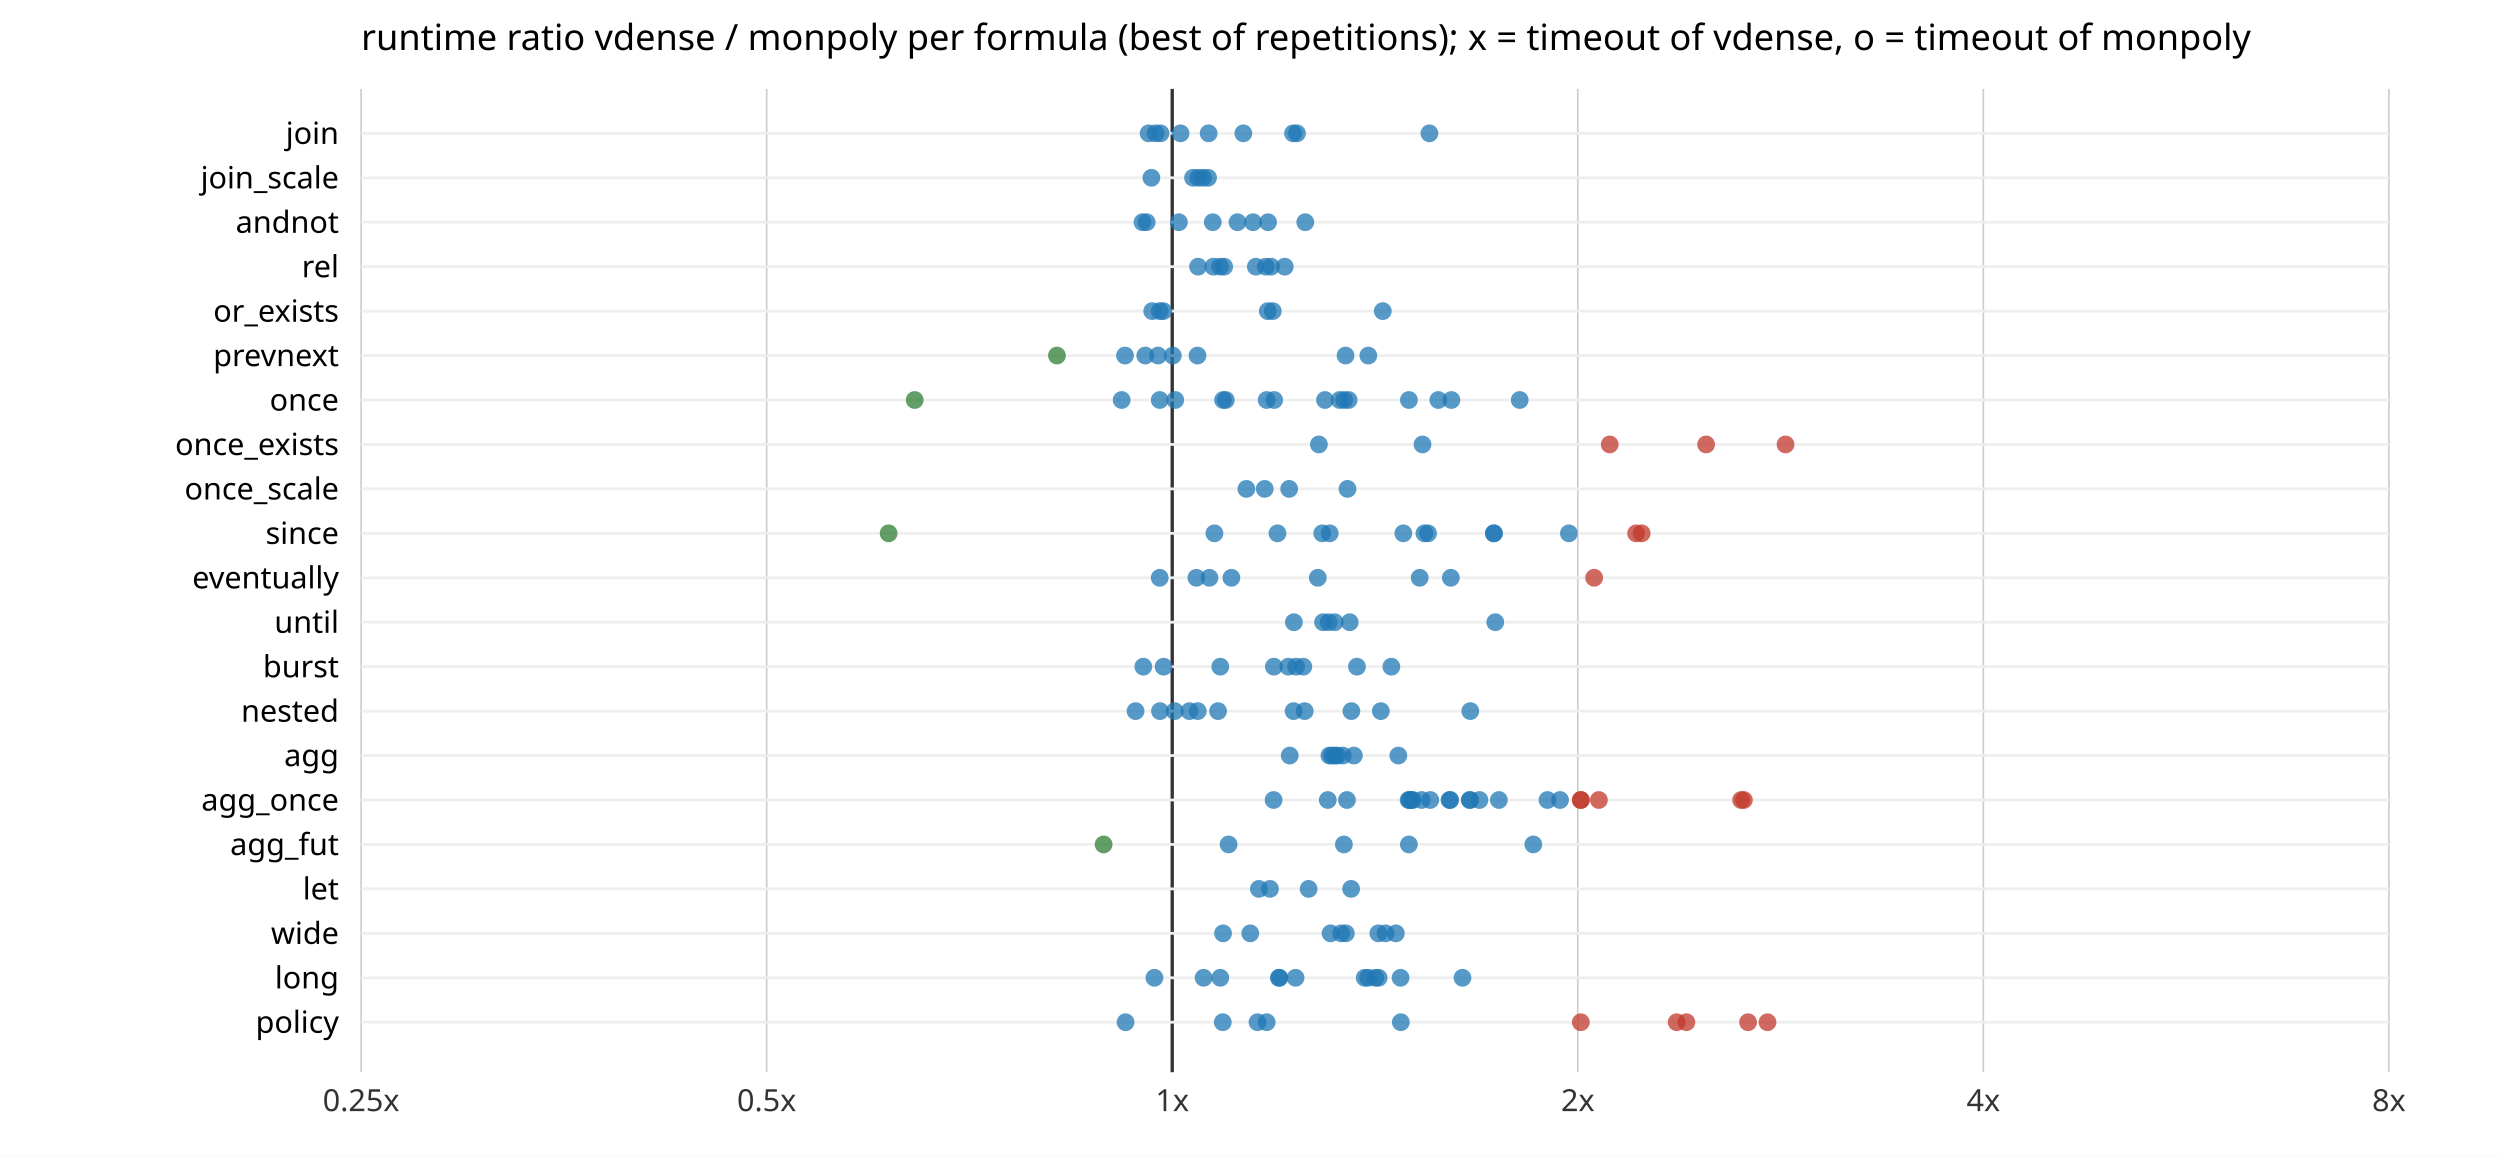
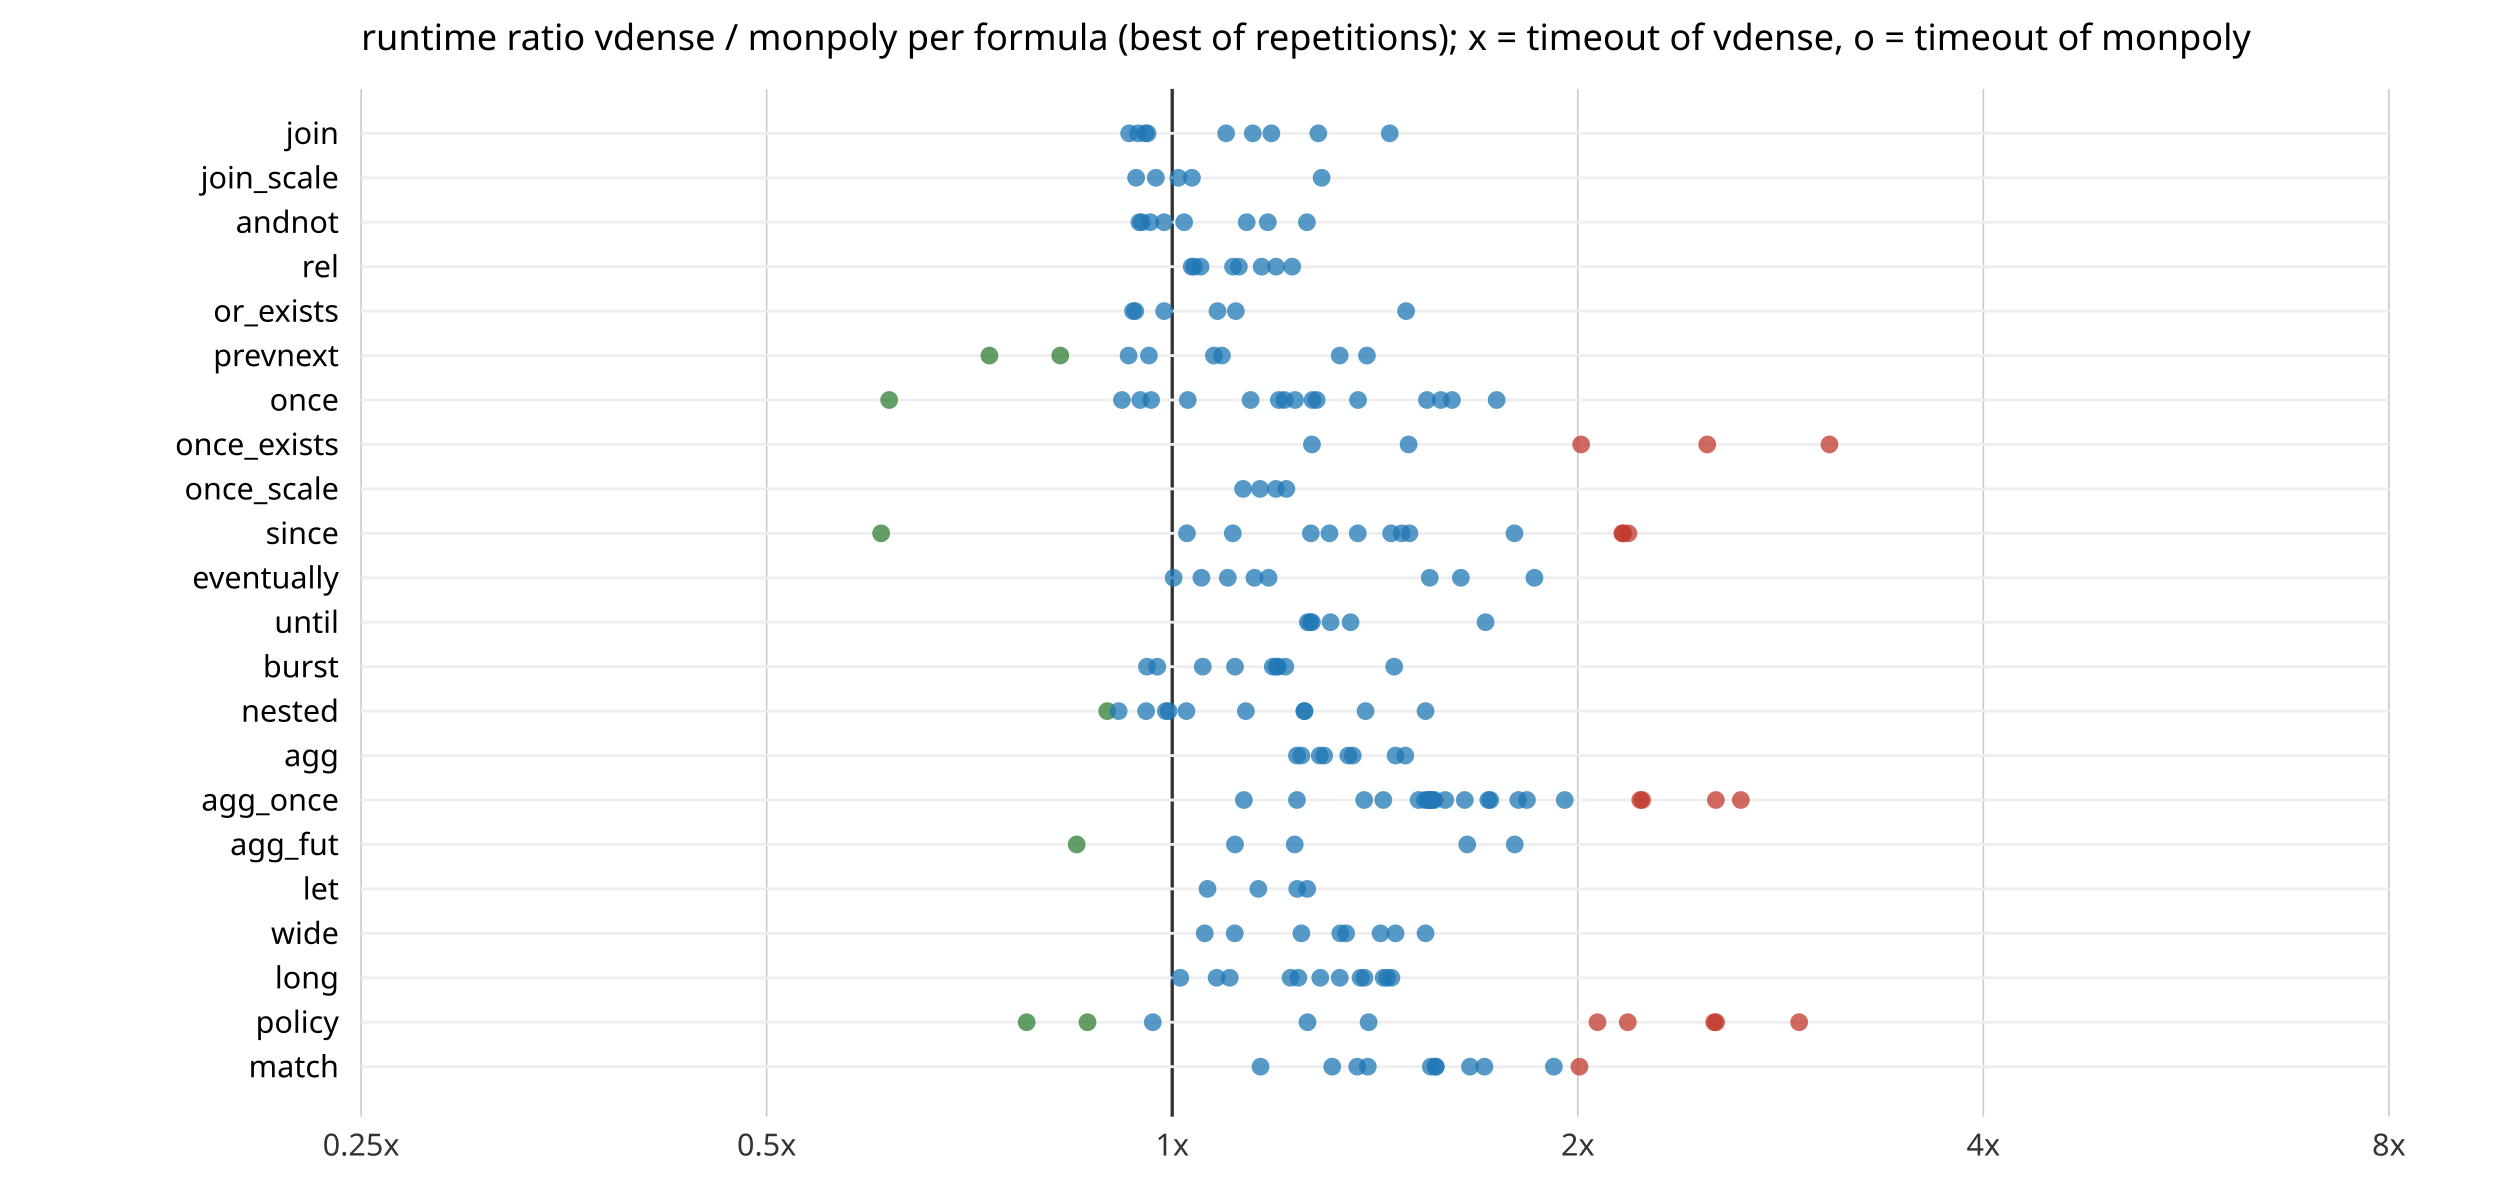
- <svg xmlns="http://www.w3.org/2000/svg" width="900" height="416" font-family="sans-serif" font-size="11">
+ <svg xmlns="http://www.w3.org/2000/svg" width="900" height="432" font-family="sans-serif" font-size="11">
  <rect width="100%" height="100%" fill="white" />
  <text x="130" y="18" font-size="13">runtime ratio vdense / monpoly per formula (best of repetitions); x = timeout of vdense, o = timeout of monpoly</text>
-   <line x1="130.0" y1="32" x2="130.0" y2="386" stroke="#ccc" stroke-width="0.6" />
-   <text x="130.0" y="400" text-anchor="middle" fill="#333">0.25x</text>
-   <line x1="276.0" y1="32" x2="276.0" y2="386" stroke="#ccc" stroke-width="0.6" />
-   <text x="276.0" y="400" text-anchor="middle" fill="#333">0.5x</text>
-   <line x1="422.0" y1="32" x2="422.0" y2="386" stroke="#333" stroke-width="1.2" />
-   <text x="422.0" y="400" text-anchor="middle" fill="#333">1x</text>
-   <line x1="568.0" y1="32" x2="568.0" y2="386" stroke="#ccc" stroke-width="0.6" />
-   <text x="568.0" y="400" text-anchor="middle" fill="#333">2x</text>
-   <line x1="714.0" y1="32" x2="714.0" y2="386" stroke="#ccc" stroke-width="0.6" />
-   <text x="714.0" y="400" text-anchor="middle" fill="#333">4x</text>
-   <line x1="860.0" y1="32" x2="860.0" y2="386" stroke="#ccc" stroke-width="0.6" />
-   <text x="860.0" y="400" text-anchor="middle" fill="#333">8x</text>
+   <line x1="130.0" y1="32" x2="130.0" y2="402" stroke="#ccc" stroke-width="0.6" />
+   <text x="130.0" y="416" text-anchor="middle" fill="#333">0.25x</text>
+   <line x1="276.0" y1="32" x2="276.0" y2="402" stroke="#ccc" stroke-width="0.6" />
+   <text x="276.0" y="416" text-anchor="middle" fill="#333">0.5x</text>
+   <line x1="422.0" y1="32" x2="422.0" y2="402" stroke="#333" stroke-width="1.2" />
+   <text x="422.0" y="416" text-anchor="middle" fill="#333">1x</text>
+   <line x1="568.0" y1="32" x2="568.0" y2="402" stroke="#ccc" stroke-width="0.6" />
+   <text x="568.0" y="416" text-anchor="middle" fill="#333">2x</text>
+   <line x1="714.0" y1="32" x2="714.0" y2="402" stroke="#ccc" stroke-width="0.6" />
+   <text x="714.0" y="416" text-anchor="middle" fill="#333">4x</text>
+   <line x1="860.0" y1="32" x2="860.0" y2="402" stroke="#ccc" stroke-width="0.6" />
+   <text x="860.0" y="416" text-anchor="middle" fill="#333">8x</text>
  <text x="122" y="48.0" text-anchor="end" dominant-baseline="middle">join</text>
  <line x1="130" y1="48.0" x2="860" y2="48.0" stroke="#eee" />
-   <circle cx="417.8" cy="48.0" r="3.2" fill="#1f77b4" fill-opacity="0.75" />
-   <circle cx="425.0" cy="48.0" r="3.2" fill="#1f77b4" fill-opacity="0.75" />
-   <circle cx="465.5" cy="48.0" r="3.2" fill="#1f77b4" fill-opacity="0.75" />
-   <circle cx="466.9" cy="48.0" r="3.2" fill="#1f77b4" fill-opacity="0.75" />
-   <circle cx="435.1" cy="48.0" r="3.2" fill="#1f77b4" fill-opacity="0.75" />
-   <circle cx="413.5" cy="48.0" r="3.2" fill="#1f77b4" fill-opacity="0.75" />
-   <circle cx="447.6" cy="48.0" r="3.2" fill="#1f77b4" fill-opacity="0.75" />
-   <circle cx="514.6" cy="48.0" r="3.2" fill="#1f77b4" fill-opacity="0.75" />
-   <circle cx="416.0" cy="48.0" r="3.2" fill="#1f77b4" fill-opacity="0.75" />
+   <circle cx="406.5" cy="48.0" r="3.2" fill="#1f77b4" fill-opacity="0.75" />
+   <circle cx="441.4" cy="48.0" r="3.2" fill="#1f77b4" fill-opacity="0.75" />
+   <circle cx="474.6" cy="48.0" r="3.2" fill="#1f77b4" fill-opacity="0.75" />
+   <circle cx="457.7" cy="48.0" r="3.2" fill="#1f77b4" fill-opacity="0.75" />
+   <circle cx="412.3" cy="48.0" r="3.2" fill="#1f77b4" fill-opacity="0.75" />
+   <circle cx="409.7" cy="48.0" r="3.2" fill="#1f77b4" fill-opacity="0.75" />
+   <circle cx="451.0" cy="48.0" r="3.2" fill="#1f77b4" fill-opacity="0.75" />
+   <circle cx="500.3" cy="48.0" r="3.2" fill="#1f77b4" fill-opacity="0.75" />
+   <circle cx="413.1" cy="48.0" r="3.2" fill="#1f77b4" fill-opacity="0.75" />
  <text x="122" y="64.0" text-anchor="end" dominant-baseline="middle">join_scale</text>
  <line x1="130" y1="64.0" x2="860" y2="64.0" stroke="#eee" />
-   <circle cx="431.4" cy="64.0" r="3.2" fill="#1f77b4" fill-opacity="0.75" />
-   <circle cx="433.1" cy="64.0" r="3.2" fill="#1f77b4" fill-opacity="0.75" />
-   <circle cx="429.5" cy="64.0" r="3.2" fill="#1f77b4" fill-opacity="0.75" />
-   <circle cx="414.5" cy="64.0" r="3.2" fill="#1f77b4" fill-opacity="0.75" />
-   <circle cx="434.9" cy="64.0" r="3.2" fill="#1f77b4" fill-opacity="0.75" />
+   <circle cx="475.8" cy="64.0" r="3.2" fill="#1f77b4" fill-opacity="0.75" />
+   <circle cx="429.1" cy="64.0" r="3.2" fill="#1f77b4" fill-opacity="0.75" />
+   <circle cx="409.0" cy="64.0" r="3.2" fill="#1f77b4" fill-opacity="0.75" />
+   <circle cx="416.1" cy="64.0" r="3.2" fill="#1f77b4" fill-opacity="0.75" />
+   <circle cx="424.2" cy="64.0" r="3.2" fill="#1f77b4" fill-opacity="0.75" />
  <text x="122" y="80.0" text-anchor="end" dominant-baseline="middle">andnot</text>
  <line x1="130" y1="80.0" x2="860" y2="80.0" stroke="#eee" />
-   <circle cx="412.8" cy="80.0" r="3.2" fill="#1f77b4" fill-opacity="0.75" />
-   <circle cx="436.6" cy="80.0" r="3.2" fill="#1f77b4" fill-opacity="0.75" />
-   <circle cx="451.1" cy="80.0" r="3.2" fill="#1f77b4" fill-opacity="0.75" />
-   <circle cx="456.5" cy="80.0" r="3.2" fill="#1f77b4" fill-opacity="0.75" />
-   <circle cx="445.5" cy="80.0" r="3.2" fill="#1f77b4" fill-opacity="0.75" />
-   <circle cx="469.9" cy="80.0" r="3.2" fill="#1f77b4" fill-opacity="0.75" />
-   <circle cx="424.4" cy="80.0" r="3.2" fill="#1f77b4" fill-opacity="0.75" />
-   <circle cx="411.3" cy="80.0" r="3.2" fill="#1f77b4" fill-opacity="0.75" />
+   <circle cx="410.2" cy="80.0" r="3.2" fill="#1f77b4" fill-opacity="0.75" />
+   <circle cx="426.3" cy="80.0" r="3.2" fill="#1f77b4" fill-opacity="0.75" />
+   <circle cx="456.4" cy="80.0" r="3.2" fill="#1f77b4" fill-opacity="0.75" />
+   <circle cx="448.8" cy="80.0" r="3.2" fill="#1f77b4" fill-opacity="0.75" />
+   <circle cx="411.0" cy="80.0" r="3.2" fill="#1f77b4" fill-opacity="0.75" />
+   <circle cx="470.5" cy="80.0" r="3.2" fill="#1f77b4" fill-opacity="0.75" />
+   <circle cx="419.1" cy="80.0" r="3.2" fill="#1f77b4" fill-opacity="0.75" />
+   <circle cx="414.1" cy="80.0" r="3.2" fill="#1f77b4" fill-opacity="0.75" />
  <text x="122" y="96.0" text-anchor="end" dominant-baseline="middle">rel</text>
  <line x1="130" y1="96.0" x2="860" y2="96.0" stroke="#eee" />
-   <circle cx="436.8" cy="96.0" r="3.2" fill="#1f77b4" fill-opacity="0.75" />
-   <circle cx="462.5" cy="96.0" r="3.2" fill="#1f77b4" fill-opacity="0.75" />
-   <circle cx="455.7" cy="96.0" r="3.2" fill="#1f77b4" fill-opacity="0.75" />
-   <circle cx="452.1" cy="96.0" r="3.2" fill="#1f77b4" fill-opacity="0.75" />
-   <circle cx="439.2" cy="96.0" r="3.2" fill="#1f77b4" fill-opacity="0.75" />
-   <circle cx="431.3" cy="96.0" r="3.2" fill="#1f77b4" fill-opacity="0.75" />
-   <circle cx="440.7" cy="96.0" r="3.2" fill="#1f77b4" fill-opacity="0.75" />
-   <circle cx="457.6" cy="96.0" r="3.2" fill="#1f77b4" fill-opacity="0.75" />
+   <circle cx="432.2" cy="96.0" r="3.2" fill="#1f77b4" fill-opacity="0.75" />
+   <circle cx="454.2" cy="96.0" r="3.2" fill="#1f77b4" fill-opacity="0.75" />
+   <circle cx="443.9" cy="96.0" r="3.2" fill="#1f77b4" fill-opacity="0.75" />
+   <circle cx="446.0" cy="96.0" r="3.2" fill="#1f77b4" fill-opacity="0.75" />
+   <circle cx="459.4" cy="96.0" r="3.2" fill="#1f77b4" fill-opacity="0.75" />
+   <circle cx="429.0" cy="96.0" r="3.2" fill="#1f77b4" fill-opacity="0.75" />
+   <circle cx="429.9" cy="96.0" r="3.2" fill="#1f77b4" fill-opacity="0.75" />
+   <circle cx="465.2" cy="96.0" r="3.2" fill="#1f77b4" fill-opacity="0.75" />
  <text x="122" y="112.0" text-anchor="end" dominant-baseline="middle">or_exists</text>
  <line x1="130" y1="112.0" x2="860" y2="112.0" stroke="#eee" />
-   <circle cx="414.8" cy="112.0" r="3.2" fill="#1f77b4" fill-opacity="0.75" />
-   <circle cx="418.8" cy="112.0" r="3.2" fill="#1f77b4" fill-opacity="0.75" />
-   <circle cx="497.8" cy="112.0" r="3.2" fill="#1f77b4" fill-opacity="0.75" />
-   <circle cx="417.5" cy="112.0" r="3.2" fill="#1f77b4" fill-opacity="0.75" />
-   <circle cx="456.4" cy="112.0" r="3.2" fill="#1f77b4" fill-opacity="0.75" />
-   <circle cx="458.2" cy="112.0" r="3.2" fill="#1f77b4" fill-opacity="0.75" />
+   <circle cx="408.7" cy="112.0" r="3.2" fill="#1f77b4" fill-opacity="0.75" />
+   <circle cx="407.9" cy="112.0" r="3.2" fill="#1f77b4" fill-opacity="0.75" />
+   <circle cx="506.2" cy="112.0" r="3.2" fill="#1f77b4" fill-opacity="0.75" />
+   <circle cx="419.1" cy="112.0" r="3.2" fill="#1f77b4" fill-opacity="0.75" />
+   <circle cx="438.3" cy="112.0" r="3.2" fill="#1f77b4" fill-opacity="0.75" />
+   <circle cx="444.9" cy="112.0" r="3.2" fill="#1f77b4" fill-opacity="0.75" />
  <text x="122" y="128.0" text-anchor="end" dominant-baseline="middle">prevnext</text>
  <line x1="130" y1="128.0" x2="860" y2="128.0" stroke="#eee" />
-   <circle cx="492.6" cy="128.0" r="3.2" fill="#1f77b4" fill-opacity="0.75" />
-   <circle cx="484.4" cy="128.0" r="3.2" fill="#1f77b4" fill-opacity="0.75" />
-   <circle cx="412.3" cy="128.0" r="3.2" fill="#1f77b4" fill-opacity="0.75" />
-   <circle cx="416.9" cy="128.0" r="3.2" fill="#1f77b4" fill-opacity="0.75" />
-   <circle cx="431.1" cy="128.0" r="3.2" fill="#1f77b4" fill-opacity="0.75" />
-   <circle cx="380.5" cy="128.0" r="3.2" fill="#2e7d32" fill-opacity="0.75" />
-   <circle cx="405.0" cy="128.0" r="3.2" fill="#1f77b4" fill-opacity="0.75" />
-   <circle cx="422.2" cy="128.0" r="3.2" fill="#1f77b4" fill-opacity="0.75" />
+   <circle cx="482.3" cy="128.0" r="3.2" fill="#1f77b4" fill-opacity="0.75" />
+   <circle cx="492.1" cy="128.0" r="3.2" fill="#1f77b4" fill-opacity="0.75" />
+   <circle cx="406.3" cy="128.0" r="3.2" fill="#1f77b4" fill-opacity="0.75" />
+   <circle cx="437.0" cy="128.0" r="3.2" fill="#1f77b4" fill-opacity="0.75" />
+   <circle cx="439.9" cy="128.0" r="3.2" fill="#1f77b4" fill-opacity="0.75" />
+   <circle cx="356.2" cy="128.0" r="3.2" fill="#2e7d32" fill-opacity="0.75" />
+   <circle cx="381.7" cy="128.0" r="3.2" fill="#2e7d32" fill-opacity="0.75" />
+   <circle cx="413.6" cy="128.0" r="3.2" fill="#1f77b4" fill-opacity="0.75" />
  <text x="122" y="144.0" text-anchor="end" dominant-baseline="middle">once</text>
  <line x1="130" y1="144.0" x2="860" y2="144.0" stroke="#eee" />
-   <circle cx="485.5" cy="144.0" r="3.2" fill="#1f77b4" fill-opacity="0.75" />
-   <circle cx="477.0" cy="144.0" r="3.2" fill="#1f77b4" fill-opacity="0.75" />
-   <circle cx="458.7" cy="144.0" r="3.2" fill="#1f77b4" fill-opacity="0.75" />
-   <circle cx="440.3" cy="144.0" r="3.2" fill="#1f77b4" fill-opacity="0.75" />
-   <circle cx="456.0" cy="144.0" r="3.2" fill="#1f77b4" fill-opacity="0.75" />
-   <circle cx="483.9" cy="144.0" r="3.2" fill="#1f77b4" fill-opacity="0.75" />
-   <circle cx="522.5" cy="144.0" r="3.2" fill="#1f77b4" fill-opacity="0.75" />
-   <circle cx="507.2" cy="144.0" r="3.2" fill="#1f77b4" fill-opacity="0.75" />
-   <circle cx="423.1" cy="144.0" r="3.2" fill="#1f77b4" fill-opacity="0.75" />
-   <circle cx="417.5" cy="144.0" r="3.2" fill="#1f77b4" fill-opacity="0.75" />
-   <circle cx="441.3" cy="144.0" r="3.2" fill="#1f77b4" fill-opacity="0.75" />
-   <circle cx="403.8" cy="144.0" r="3.2" fill="#1f77b4" fill-opacity="0.75" />
-   <circle cx="329.3" cy="144.0" r="3.2" fill="#2e7d32" fill-opacity="0.75" />
-   <circle cx="547.1" cy="144.0" r="3.2" fill="#1f77b4" fill-opacity="0.75" />
-   <circle cx="517.8" cy="144.0" r="3.2" fill="#1f77b4" fill-opacity="0.75" />
-   <circle cx="482.3" cy="144.0" r="3.2" fill="#1f77b4" fill-opacity="0.75" />
+   <circle cx="474.0" cy="144.0" r="3.2" fill="#1f77b4" fill-opacity="0.75" />
+   <circle cx="460.4" cy="144.0" r="3.2" fill="#1f77b4" fill-opacity="0.75" />
+   <circle cx="450.2" cy="144.0" r="3.2" fill="#1f77b4" fill-opacity="0.75" />
+   <circle cx="462.4" cy="144.0" r="3.2" fill="#1f77b4" fill-opacity="0.75" />
+   <circle cx="466.2" cy="144.0" r="3.2" fill="#1f77b4" fill-opacity="0.75" />
+   <circle cx="488.9" cy="144.0" r="3.2" fill="#1f77b4" fill-opacity="0.75" />
+   <circle cx="518.7" cy="144.0" r="3.2" fill="#1f77b4" fill-opacity="0.75" />
+   <circle cx="513.7" cy="144.0" r="3.2" fill="#1f77b4" fill-opacity="0.75" />
+   <circle cx="410.5" cy="144.0" r="3.2" fill="#1f77b4" fill-opacity="0.75" />
+   <circle cx="414.4" cy="144.0" r="3.2" fill="#1f77b4" fill-opacity="0.75" />
+   <circle cx="427.6" cy="144.0" r="3.2" fill="#1f77b4" fill-opacity="0.75" />
+   <circle cx="403.9" cy="144.0" r="3.2" fill="#1f77b4" fill-opacity="0.75" />
+   <circle cx="320.1" cy="144.0" r="3.2" fill="#2e7d32" fill-opacity="0.75" />
+   <circle cx="538.8" cy="144.0" r="3.2" fill="#1f77b4" fill-opacity="0.75" />
+   <circle cx="522.7" cy="144.0" r="3.2" fill="#1f77b4" fill-opacity="0.75" />
+   <circle cx="472.5" cy="144.0" r="3.2" fill="#1f77b4" fill-opacity="0.75" />
  <text x="122" y="160.0" text-anchor="end" dominant-baseline="middle">once_exists</text>
  <line x1="130" y1="160.0" x2="860" y2="160.0" stroke="#eee" />
-   <circle cx="512.1" cy="160.0" r="3.2" fill="#1f77b4" fill-opacity="0.75" />
-   <circle cx="579.5" cy="160.0" r="3.2" fill="#c0392b" fill-opacity="0.75" />
-   <circle cx="642.8" cy="160.0" r="3.2" fill="#c0392b" fill-opacity="0.75" />
-   <circle cx="474.8" cy="160.0" r="3.2" fill="#1f77b4" fill-opacity="0.75" />
-   <circle cx="614.2" cy="160.0" r="3.2" fill="#c0392b" fill-opacity="0.75" />
+   <circle cx="507.1" cy="160.0" r="3.2" fill="#1f77b4" fill-opacity="0.75" />
+   <circle cx="569.2" cy="160.0" r="3.2" fill="#c0392b" fill-opacity="0.75" />
+   <circle cx="658.6" cy="160.0" r="3.2" fill="#c0392b" fill-opacity="0.75" />
+   <circle cx="472.3" cy="160.0" r="3.2" fill="#1f77b4" fill-opacity="0.75" />
+   <circle cx="614.6" cy="160.0" r="3.2" fill="#c0392b" fill-opacity="0.75" />
  <text x="122" y="176.0" text-anchor="end" dominant-baseline="middle">once_scale</text>
  <line x1="130" y1="176.0" x2="860" y2="176.0" stroke="#eee" />
-   <circle cx="464.1" cy="176.0" r="3.2" fill="#1f77b4" fill-opacity="0.75" />
-   <circle cx="485.1" cy="176.0" r="3.2" fill="#1f77b4" fill-opacity="0.75" />
-   <circle cx="448.7" cy="176.0" r="3.2" fill="#1f77b4" fill-opacity="0.75" />
-   <circle cx="455.3" cy="176.0" r="3.2" fill="#1f77b4" fill-opacity="0.75" />
+   <circle cx="453.6" cy="176.0" r="3.2" fill="#1f77b4" fill-opacity="0.75" />
+   <circle cx="463.1" cy="176.0" r="3.2" fill="#1f77b4" fill-opacity="0.75" />
+   <circle cx="447.5" cy="176.0" r="3.2" fill="#1f77b4" fill-opacity="0.75" />
+   <circle cx="459.3" cy="176.0" r="3.2" fill="#1f77b4" fill-opacity="0.75" />
  <text x="122" y="192.0" text-anchor="end" dominant-baseline="middle">since</text>
  <line x1="130" y1="192.0" x2="860" y2="192.0" stroke="#eee" />
-   <circle cx="437.2" cy="192.0" r="3.2" fill="#1f77b4" fill-opacity="0.75" />
-   <circle cx="459.9" cy="192.0" r="3.2" fill="#1f77b4" fill-opacity="0.75" />
-   <circle cx="476.0" cy="192.0" r="3.2" fill="#1f77b4" fill-opacity="0.75" />
-   <circle cx="514.1" cy="192.0" r="3.2" fill="#1f77b4" fill-opacity="0.75" />
-   <circle cx="537.8" cy="192.0" r="3.2" fill="#1f77b4" fill-opacity="0.75" />
-   <circle cx="537.8" cy="192.0" r="3.2" fill="#1f77b4" fill-opacity="0.75" />
-   <circle cx="564.8" cy="192.0" r="3.2" fill="#1f77b4" fill-opacity="0.75" />
-   <circle cx="591.0" cy="192.0" r="3.2" fill="#c0392b" fill-opacity="0.75" />
-   <circle cx="589.0" cy="192.0" r="3.2" fill="#c0392b" fill-opacity="0.75" />
-   <circle cx="512.8" cy="192.0" r="3.2" fill="#1f77b4" fill-opacity="0.75" />
-   <circle cx="505.2" cy="192.0" r="3.2" fill="#1f77b4" fill-opacity="0.75" />
-   <circle cx="319.9" cy="192.0" r="3.2" fill="#2e7d32" fill-opacity="0.75" />
-   <circle cx="478.7" cy="192.0" r="3.2" fill="#1f77b4" fill-opacity="0.75" />
+   <circle cx="427.3" cy="192.0" r="3.2" fill="#1f77b4" fill-opacity="0.75" />
+   <circle cx="443.8" cy="192.0" r="3.2" fill="#1f77b4" fill-opacity="0.75" />
+   <circle cx="478.6" cy="192.0" r="3.2" fill="#1f77b4" fill-opacity="0.75" />
+   <circle cx="504.6" cy="192.0" r="3.2" fill="#1f77b4" fill-opacity="0.75" />
+   <circle cx="507.4" cy="192.0" r="3.2" fill="#1f77b4" fill-opacity="0.75" />
+   <circle cx="545.2" cy="192.0" r="3.2" fill="#1f77b4" fill-opacity="0.75" />
+   <circle cx="584.0" cy="192.0" r="3.2" fill="#c0392b" fill-opacity="0.75" />
+   <circle cx="584.4" cy="192.0" r="3.2" fill="#c0392b" fill-opacity="0.75" />
+   <circle cx="586.2" cy="192.0" r="3.2" fill="#c0392b" fill-opacity="0.75" />
+   <circle cx="488.8" cy="192.0" r="3.2" fill="#1f77b4" fill-opacity="0.75" />
+   <circle cx="500.8" cy="192.0" r="3.2" fill="#1f77b4" fill-opacity="0.75" />
+   <circle cx="317.2" cy="192.0" r="3.2" fill="#2e7d32" fill-opacity="0.75" />
+   <circle cx="471.9" cy="192.0" r="3.2" fill="#1f77b4" fill-opacity="0.75" />
  <text x="122" y="208.0" text-anchor="end" dominant-baseline="middle">eventually</text>
  <line x1="130" y1="208.0" x2="860" y2="208.0" stroke="#eee" />
-   <circle cx="430.7" cy="208.0" r="3.2" fill="#1f77b4" fill-opacity="0.75" />
-   <circle cx="443.3" cy="208.0" r="3.2" fill="#1f77b4" fill-opacity="0.75" />
-   <circle cx="511.1" cy="208.0" r="3.2" fill="#1f77b4" fill-opacity="0.75" />
-   <circle cx="417.5" cy="208.0" r="3.2" fill="#1f77b4" fill-opacity="0.75" />
-   <circle cx="435.4" cy="208.0" r="3.2" fill="#1f77b4" fill-opacity="0.75" />
-   <circle cx="522.3" cy="208.0" r="3.2" fill="#1f77b4" fill-opacity="0.75" />
-   <circle cx="474.4" cy="208.0" r="3.2" fill="#1f77b4" fill-opacity="0.75" />
-   <circle cx="573.9" cy="208.0" r="3.2" fill="#c0392b" fill-opacity="0.75" />
+   <circle cx="432.5" cy="208.0" r="3.2" fill="#1f77b4" fill-opacity="0.75" />
+   <circle cx="451.6" cy="208.0" r="3.2" fill="#1f77b4" fill-opacity="0.75" />
+   <circle cx="525.9" cy="208.0" r="3.2" fill="#1f77b4" fill-opacity="0.75" />
+   <circle cx="422.5" cy="208.0" r="3.2" fill="#1f77b4" fill-opacity="0.75" />
+   <circle cx="442.0" cy="208.0" r="3.2" fill="#1f77b4" fill-opacity="0.75" />
+   <circle cx="514.7" cy="208.0" r="3.2" fill="#1f77b4" fill-opacity="0.75" />
+   <circle cx="456.7" cy="208.0" r="3.2" fill="#1f77b4" fill-opacity="0.75" />
+   <circle cx="552.4" cy="208.0" r="3.2" fill="#1f77b4" fill-opacity="0.75" />
  <text x="122" y="224.0" text-anchor="end" dominant-baseline="middle">until</text>
  <line x1="130" y1="224.0" x2="860" y2="224.0" stroke="#eee" />
-   <circle cx="478.3" cy="224.0" r="3.2" fill="#1f77b4" fill-opacity="0.75" />
-   <circle cx="485.9" cy="224.0" r="3.2" fill="#1f77b4" fill-opacity="0.75" />
-   <circle cx="476.3" cy="224.0" r="3.2" fill="#1f77b4" fill-opacity="0.75" />
-   <circle cx="465.8" cy="224.0" r="3.2" fill="#1f77b4" fill-opacity="0.75" />
-   <circle cx="480.5" cy="224.0" r="3.2" fill="#1f77b4" fill-opacity="0.75" />
-   <circle cx="538.3" cy="224.0" r="3.2" fill="#1f77b4" fill-opacity="0.75" />
+   <circle cx="479.0" cy="224.0" r="3.2" fill="#1f77b4" fill-opacity="0.75" />
+   <circle cx="486.2" cy="224.0" r="3.2" fill="#1f77b4" fill-opacity="0.75" />
+   <circle cx="470.8" cy="224.0" r="3.2" fill="#1f77b4" fill-opacity="0.75" />
+   <circle cx="471.7" cy="224.0" r="3.2" fill="#1f77b4" fill-opacity="0.75" />
+   <circle cx="472.3" cy="224.0" r="3.2" fill="#1f77b4" fill-opacity="0.75" />
+   <circle cx="534.8" cy="224.0" r="3.2" fill="#1f77b4" fill-opacity="0.75" />
  <text x="122" y="240.0" text-anchor="end" dominant-baseline="middle">burst</text>
  <line x1="130" y1="240.0" x2="860" y2="240.0" stroke="#eee" />
-   <circle cx="411.6" cy="240.0" r="3.2" fill="#1f77b4" fill-opacity="0.75" />
-   <circle cx="439.3" cy="240.0" r="3.2" fill="#1f77b4" fill-opacity="0.75" />
-   <circle cx="469.2" cy="240.0" r="3.2" fill="#1f77b4" fill-opacity="0.75" />
-   <circle cx="466.6" cy="240.0" r="3.2" fill="#1f77b4" fill-opacity="0.75" />
-   <circle cx="458.6" cy="240.0" r="3.2" fill="#1f77b4" fill-opacity="0.75" />
-   <circle cx="463.8" cy="240.0" r="3.2" fill="#1f77b4" fill-opacity="0.75" />
-   <circle cx="488.5" cy="240.0" r="3.2" fill="#1f77b4" fill-opacity="0.75" />
-   <circle cx="500.9" cy="240.0" r="3.2" fill="#1f77b4" fill-opacity="0.75" />
-   <circle cx="418.9" cy="240.0" r="3.2" fill="#1f77b4" fill-opacity="0.75" />
+   <circle cx="416.6" cy="240.0" r="3.2" fill="#1f77b4" fill-opacity="0.75" />
+   <circle cx="433.0" cy="240.0" r="3.2" fill="#1f77b4" fill-opacity="0.75" />
+   <circle cx="460.1" cy="240.0" r="3.2" fill="#1f77b4" fill-opacity="0.75" />
+   <circle cx="458.2" cy="240.0" r="3.2" fill="#1f77b4" fill-opacity="0.75" />
+   <circle cx="444.6" cy="240.0" r="3.2" fill="#1f77b4" fill-opacity="0.75" />
+   <circle cx="459.5" cy="240.0" r="3.2" fill="#1f77b4" fill-opacity="0.75" />
+   <circle cx="462.7" cy="240.0" r="3.2" fill="#1f77b4" fill-opacity="0.75" />
+   <circle cx="501.9" cy="240.0" r="3.2" fill="#1f77b4" fill-opacity="0.75" />
+   <circle cx="412.9" cy="240.0" r="3.2" fill="#1f77b4" fill-opacity="0.75" />
  <text x="122" y="256.0" text-anchor="end" dominant-baseline="middle">nested</text>
  <line x1="130" y1="256.0" x2="860" y2="256.0" stroke="#eee" />
-   <circle cx="438.5" cy="256.0" r="3.2" fill="#1f77b4" fill-opacity="0.75" />
-   <circle cx="422.9" cy="256.0" r="3.2" fill="#1f77b4" fill-opacity="0.75" />
-   <circle cx="431.2" cy="256.0" r="3.2" fill="#1f77b4" fill-opacity="0.75" />
-   <circle cx="408.8" cy="256.0" r="3.2" fill="#1f77b4" fill-opacity="0.75" />
-   <circle cx="428.2" cy="256.0" r="3.2" fill="#1f77b4" fill-opacity="0.75" />
-   <circle cx="417.6" cy="256.0" r="3.2" fill="#1f77b4" fill-opacity="0.75" />
-   <circle cx="529.3" cy="256.0" r="3.2" fill="#1f77b4" fill-opacity="0.75" />
-   <circle cx="465.7" cy="256.0" r="3.2" fill="#1f77b4" fill-opacity="0.75" />
-   <circle cx="497.1" cy="256.0" r="3.2" fill="#1f77b4" fill-opacity="0.75" />
-   <circle cx="469.7" cy="256.0" r="3.2" fill="#1f77b4" fill-opacity="0.75" />
-   <circle cx="486.5" cy="256.0" r="3.2" fill="#1f77b4" fill-opacity="0.75" />
+   <circle cx="420.7" cy="256.0" r="3.2" fill="#1f77b4" fill-opacity="0.75" />
+   <circle cx="419.7" cy="256.0" r="3.2" fill="#1f77b4" fill-opacity="0.75" />
+   <circle cx="427.1" cy="256.0" r="3.2" fill="#1f77b4" fill-opacity="0.75" />
+   <circle cx="398.6" cy="256.0" r="3.2" fill="#2e7d32" fill-opacity="0.75" />
+   <circle cx="402.7" cy="256.0" r="3.2" fill="#1f77b4" fill-opacity="0.75" />
+   <circle cx="412.6" cy="256.0" r="3.2" fill="#1f77b4" fill-opacity="0.75" />
+   <circle cx="513.2" cy="256.0" r="3.2" fill="#1f77b4" fill-opacity="0.75" />
+   <circle cx="448.5" cy="256.0" r="3.2" fill="#1f77b4" fill-opacity="0.75" />
+   <circle cx="491.6" cy="256.0" r="3.2" fill="#1f77b4" fill-opacity="0.75" />
+   <circle cx="469.6" cy="256.0" r="3.2" fill="#1f77b4" fill-opacity="0.75" />
+   <circle cx="469.6" cy="256.0" r="3.2" fill="#1f77b4" fill-opacity="0.75" />
  <text x="122" y="272.0" text-anchor="end" dominant-baseline="middle">agg</text>
  <line x1="130" y1="272.0" x2="860" y2="272.0" stroke="#eee" />
-   <circle cx="480.6" cy="272.0" r="3.2" fill="#1f77b4" fill-opacity="0.75" />
-   <circle cx="481.5" cy="272.0" r="3.2" fill="#1f77b4" fill-opacity="0.75" />
-   <circle cx="483.4" cy="272.0" r="3.2" fill="#1f77b4" fill-opacity="0.75" />
-   <circle cx="487.4" cy="272.0" r="3.2" fill="#1f77b4" fill-opacity="0.75" />
-   <circle cx="478.6" cy="272.0" r="3.2" fill="#1f77b4" fill-opacity="0.75" />
-   <circle cx="479.5" cy="272.0" r="3.2" fill="#1f77b4" fill-opacity="0.75" />
-   <circle cx="503.4" cy="272.0" r="3.2" fill="#1f77b4" fill-opacity="0.75" />
-   <circle cx="464.3" cy="272.0" r="3.2" fill="#1f77b4" fill-opacity="0.75" />
+   <circle cx="468.5" cy="272.0" r="3.2" fill="#1f77b4" fill-opacity="0.75" />
+   <circle cx="466.9" cy="272.0" r="3.2" fill="#1f77b4" fill-opacity="0.75" />
+   <circle cx="487.0" cy="272.0" r="3.2" fill="#1f77b4" fill-opacity="0.75" />
+   <circle cx="502.4" cy="272.0" r="3.2" fill="#1f77b4" fill-opacity="0.75" />
+   <circle cx="485.4" cy="272.0" r="3.2" fill="#1f77b4" fill-opacity="0.75" />
+   <circle cx="475.1" cy="272.0" r="3.2" fill="#1f77b4" fill-opacity="0.75" />
+   <circle cx="505.9" cy="272.0" r="3.2" fill="#1f77b4" fill-opacity="0.75" />
+   <circle cx="476.7" cy="272.0" r="3.2" fill="#1f77b4" fill-opacity="0.75" />
  <text x="122" y="288.0" text-anchor="end" dominant-baseline="middle">agg_once</text>
  <line x1="130" y1="288.0" x2="860" y2="288.0" stroke="#eee" />
-   <circle cx="521.8" cy="288.0" r="3.2" fill="#1f77b4" fill-opacity="0.75" />
-   <circle cx="532.6" cy="288.0" r="3.2" fill="#1f77b4" fill-opacity="0.75" />
-   <circle cx="575.6" cy="288.0" r="3.2" fill="#c0392b" fill-opacity="0.75" />
-   <circle cx="514.9" cy="288.0" r="3.2" fill="#1f77b4" fill-opacity="0.75" />
-   <circle cx="539.6" cy="288.0" r="3.2" fill="#1f77b4" fill-opacity="0.75" />
-   <circle cx="569.1" cy="288.0" r="3.2" fill="#c0392b" fill-opacity="0.75" />
-   <circle cx="569.1" cy="288.0" r="3.2" fill="#c0392b" fill-opacity="0.75" />
-   <circle cx="627.8" cy="288.0" r="3.2" fill="#c0392b" fill-opacity="0.75" />
-   <circle cx="626.8" cy="288.0" r="3.2" fill="#c0392b" fill-opacity="0.75" />
-   <circle cx="511.8" cy="288.0" r="3.2" fill="#1f77b4" fill-opacity="0.75" />
-   <circle cx="529.2" cy="288.0" r="3.2" fill="#1f77b4" fill-opacity="0.75" />
-   <circle cx="529.1" cy="288.0" r="3.2" fill="#1f77b4" fill-opacity="0.75" />
-   <circle cx="522.1" cy="288.0" r="3.2" fill="#1f77b4" fill-opacity="0.75" />
-   <circle cx="508.1" cy="288.0" r="3.2" fill="#1f77b4" fill-opacity="0.75" />
-   <circle cx="507.4" cy="288.0" r="3.2" fill="#1f77b4" fill-opacity="0.75" />
-   <circle cx="508.6" cy="288.0" r="3.2" fill="#1f77b4" fill-opacity="0.75" />
-   <circle cx="507.1" cy="288.0" r="3.2" fill="#1f77b4" fill-opacity="0.75" />
-   <circle cx="478.0" cy="288.0" r="3.2" fill="#1f77b4" fill-opacity="0.75" />
-   <circle cx="458.5" cy="288.0" r="3.2" fill="#1f77b4" fill-opacity="0.75" />
-   <circle cx="561.6" cy="288.0" r="3.2" fill="#1f77b4" fill-opacity="0.75" />
-   <circle cx="557.1" cy="288.0" r="3.2" fill="#1f77b4" fill-opacity="0.75" />
-   <circle cx="484.9" cy="288.0" r="3.2" fill="#1f77b4" fill-opacity="0.75" />
+   <circle cx="514.2" cy="288.0" r="3.2" fill="#1f77b4" fill-opacity="0.75" />
+   <circle cx="535.8" cy="288.0" r="3.2" fill="#1f77b4" fill-opacity="0.75" />
+   <circle cx="590.5" cy="288.0" r="3.2" fill="#c0392b" fill-opacity="0.75" />
+   <circle cx="536.5" cy="288.0" r="3.2" fill="#1f77b4" fill-opacity="0.75" />
+   <circle cx="527.3" cy="288.0" r="3.2" fill="#1f77b4" fill-opacity="0.75" />
+   <circle cx="591.2" cy="288.0" r="3.2" fill="#c0392b" fill-opacity="0.75" />
+   <circle cx="546.6" cy="288.0" r="3.2" fill="#1f77b4" fill-opacity="0.75" />
+   <circle cx="617.7" cy="288.0" r="3.2" fill="#c0392b" fill-opacity="0.75" />
+   <circle cx="626.7" cy="288.0" r="3.2" fill="#c0392b" fill-opacity="0.75" />
+   <circle cx="514.8" cy="288.0" r="3.2" fill="#1f77b4" fill-opacity="0.75" />
+   <circle cx="520.3" cy="288.0" r="3.2" fill="#1f77b4" fill-opacity="0.75" />
+   <circle cx="514.8" cy="288.0" r="3.2" fill="#1f77b4" fill-opacity="0.75" />
+   <circle cx="515.8" cy="288.0" r="3.2" fill="#1f77b4" fill-opacity="0.75" />
+   <circle cx="510.7" cy="288.0" r="3.2" fill="#1f77b4" fill-opacity="0.75" />
+   <circle cx="498.0" cy="288.0" r="3.2" fill="#1f77b4" fill-opacity="0.75" />
+   <circle cx="513.1" cy="288.0" r="3.2" fill="#1f77b4" fill-opacity="0.75" />
+   <circle cx="516.4" cy="288.0" r="3.2" fill="#1f77b4" fill-opacity="0.75" />
+   <circle cx="466.9" cy="288.0" r="3.2" fill="#1f77b4" fill-opacity="0.75" />
+   <circle cx="447.8" cy="288.0" r="3.2" fill="#1f77b4" fill-opacity="0.75" />
+   <circle cx="563.3" cy="288.0" r="3.2" fill="#1f77b4" fill-opacity="0.75" />
+   <circle cx="549.7" cy="288.0" r="3.2" fill="#1f77b4" fill-opacity="0.75" />
+   <circle cx="491.1" cy="288.0" r="3.2" fill="#1f77b4" fill-opacity="0.75" />
  <text x="122" y="304.0" text-anchor="end" dominant-baseline="middle">agg_fut</text>
  <line x1="130" y1="304.0" x2="860" y2="304.0" stroke="#eee" />
-   <circle cx="442.3" cy="304.0" r="3.2" fill="#1f77b4" fill-opacity="0.75" />
-   <circle cx="397.3" cy="304.0" r="3.2" fill="#2e7d32" fill-opacity="0.75" />
-   <circle cx="483.8" cy="304.0" r="3.2" fill="#1f77b4" fill-opacity="0.75" />
-   <circle cx="552.0" cy="304.0" r="3.2" fill="#1f77b4" fill-opacity="0.75" />
-   <circle cx="507.2" cy="304.0" r="3.2" fill="#1f77b4" fill-opacity="0.75" />
+   <circle cx="444.6" cy="304.0" r="3.2" fill="#1f77b4" fill-opacity="0.75" />
+   <circle cx="387.6" cy="304.0" r="3.2" fill="#2e7d32" fill-opacity="0.75" />
+   <circle cx="466.1" cy="304.0" r="3.2" fill="#1f77b4" fill-opacity="0.75" />
+   <circle cx="545.3" cy="304.0" r="3.2" fill="#1f77b4" fill-opacity="0.75" />
+   <circle cx="528.2" cy="304.0" r="3.2" fill="#1f77b4" fill-opacity="0.75" />
  <text x="122" y="320.0" text-anchor="end" dominant-baseline="middle">let</text>
  <line x1="130" y1="320.0" x2="860" y2="320.0" stroke="#eee" />
-   <circle cx="453.2" cy="320.0" r="3.2" fill="#1f77b4" fill-opacity="0.75" />
-   <circle cx="486.4" cy="320.0" r="3.2" fill="#1f77b4" fill-opacity="0.75" />
-   <circle cx="457.2" cy="320.0" r="3.2" fill="#1f77b4" fill-opacity="0.75" />
-   <circle cx="471.1" cy="320.0" r="3.2" fill="#1f77b4" fill-opacity="0.75" />
+   <circle cx="434.7" cy="320.0" r="3.2" fill="#1f77b4" fill-opacity="0.75" />
+   <circle cx="467.0" cy="320.0" r="3.2" fill="#1f77b4" fill-opacity="0.75" />
+   <circle cx="453.0" cy="320.0" r="3.2" fill="#1f77b4" fill-opacity="0.75" />
+   <circle cx="470.6" cy="320.0" r="3.2" fill="#1f77b4" fill-opacity="0.75" />
  <text x="122" y="336.0" text-anchor="end" dominant-baseline="middle">wide</text>
  <line x1="130" y1="336.0" x2="860" y2="336.0" stroke="#eee" />
-   <circle cx="482.8" cy="336.0" r="3.2" fill="#1f77b4" fill-opacity="0.75" />
-   <circle cx="484.5" cy="336.0" r="3.2" fill="#1f77b4" fill-opacity="0.75" />
-   <circle cx="502.5" cy="336.0" r="3.2" fill="#1f77b4" fill-opacity="0.75" />
-   <circle cx="450.1" cy="336.0" r="3.2" fill="#1f77b4" fill-opacity="0.75" />
-   <circle cx="479.0" cy="336.0" r="3.2" fill="#1f77b4" fill-opacity="0.75" />
-   <circle cx="496.2" cy="336.0" r="3.2" fill="#1f77b4" fill-opacity="0.75" />
-   <circle cx="498.8" cy="336.0" r="3.2" fill="#1f77b4" fill-opacity="0.75" />
-   <circle cx="440.3" cy="336.0" r="3.2" fill="#1f77b4" fill-opacity="0.75" />
+   <circle cx="484.6" cy="336.0" r="3.2" fill="#1f77b4" fill-opacity="0.75" />
+   <circle cx="482.5" cy="336.0" r="3.2" fill="#1f77b4" fill-opacity="0.75" />
+   <circle cx="513.2" cy="336.0" r="3.2" fill="#1f77b4" fill-opacity="0.75" />
+   <circle cx="444.5" cy="336.0" r="3.2" fill="#1f77b4" fill-opacity="0.75" />
+   <circle cx="468.5" cy="336.0" r="3.2" fill="#1f77b4" fill-opacity="0.75" />
+   <circle cx="497.0" cy="336.0" r="3.2" fill="#1f77b4" fill-opacity="0.75" />
+   <circle cx="502.4" cy="336.0" r="3.2" fill="#1f77b4" fill-opacity="0.75" />
+   <circle cx="433.7" cy="336.0" r="3.2" fill="#1f77b4" fill-opacity="0.75" />
  <text x="122" y="352.0" text-anchor="end" dominant-baseline="middle">long</text>
  <line x1="130" y1="352.0" x2="860" y2="352.0" stroke="#eee" />
-   <circle cx="460.6" cy="352.0" r="3.2" fill="#1f77b4" fill-opacity="0.75" />
-   <circle cx="460.4" cy="352.0" r="3.2" fill="#1f77b4" fill-opacity="0.75" />
-   <circle cx="492.5" cy="352.0" r="3.2" fill="#1f77b4" fill-opacity="0.75" />
-   <circle cx="496.3" cy="352.0" r="3.2" fill="#1f77b4" fill-opacity="0.75" />
-   <circle cx="415.6" cy="352.0" r="3.2" fill="#1f77b4" fill-opacity="0.75" />
-   <circle cx="466.4" cy="352.0" r="3.2" fill="#1f77b4" fill-opacity="0.75" />
-   <circle cx="439.3" cy="352.0" r="3.2" fill="#1f77b4" fill-opacity="0.75" />
-   <circle cx="495.1" cy="352.0" r="3.2" fill="#1f77b4" fill-opacity="0.75" />
-   <circle cx="504.2" cy="352.0" r="3.2" fill="#1f77b4" fill-opacity="0.75" />
-   <circle cx="526.5" cy="352.0" r="3.2" fill="#1f77b4" fill-opacity="0.75" />
-   <circle cx="491.3" cy="352.0" r="3.2" fill="#1f77b4" fill-opacity="0.75" />
-   <circle cx="433.3" cy="352.0" r="3.2" fill="#1f77b4" fill-opacity="0.75" />
+   <circle cx="464.6" cy="352.0" r="3.2" fill="#1f77b4" fill-opacity="0.75" />
+   <circle cx="467.4" cy="352.0" r="3.2" fill="#1f77b4" fill-opacity="0.75" />
+   <circle cx="500.9" cy="352.0" r="3.2" fill="#1f77b4" fill-opacity="0.75" />
+   <circle cx="498.1" cy="352.0" r="3.2" fill="#1f77b4" fill-opacity="0.75" />
+   <circle cx="424.9" cy="352.0" r="3.2" fill="#1f77b4" fill-opacity="0.75" />
+   <circle cx="475.3" cy="352.0" r="3.2" fill="#1f77b4" fill-opacity="0.75" />
+   <circle cx="442.7" cy="352.0" r="3.2" fill="#1f77b4" fill-opacity="0.75" />
+   <circle cx="489.8" cy="352.0" r="3.2" fill="#1f77b4" fill-opacity="0.75" />
+   <circle cx="499.4" cy="352.0" r="3.2" fill="#1f77b4" fill-opacity="0.75" />
+   <circle cx="491.2" cy="352.0" r="3.2" fill="#1f77b4" fill-opacity="0.75" />
+   <circle cx="482.3" cy="352.0" r="3.2" fill="#1f77b4" fill-opacity="0.75" />
+   <circle cx="438.0" cy="352.0" r="3.2" fill="#1f77b4" fill-opacity="0.75" />
  <text x="122" y="368.0" text-anchor="end" dominant-baseline="middle">policy</text>
  <line x1="130" y1="368.0" x2="860" y2="368.0" stroke="#eee" />
-   <circle cx="452.7" cy="368.0" r="3.2" fill="#1f77b4" fill-opacity="0.75" />
-   <circle cx="405.2" cy="368.0" r="3.2" fill="#1f77b4" fill-opacity="0.75" />
-   <circle cx="629.3" cy="368.0" r="3.2" fill="#c0392b" fill-opacity="0.75" />
-   <circle cx="504.3" cy="368.0" r="3.2" fill="#1f77b4" fill-opacity="0.75" />
-   <circle cx="603.6" cy="368.0" r="3.2" fill="#c0392b" fill-opacity="0.75" />
-   <circle cx="569.1" cy="368.0" r="3.2" fill="#c0392b" fill-opacity="0.75" />
-   <circle cx="456.0" cy="368.0" r="3.2" fill="#1f77b4" fill-opacity="0.75" />
-   <circle cx="607.1" cy="368.0" r="3.2" fill="#c0392b" fill-opacity="0.75" />
-   <circle cx="636.3" cy="368.0" r="3.2" fill="#c0392b" fill-opacity="0.75" />
-   <circle cx="440.2" cy="368.0" r="3.2" fill="#1f77b4" fill-opacity="0.75" />
+   <circle cx="391.5" cy="368.0" r="3.2" fill="#2e7d32" fill-opacity="0.75" />
+   <circle cx="369.6" cy="368.0" r="3.2" fill="#2e7d32" fill-opacity="0.75" />
+   <circle cx="617.8" cy="368.0" r="3.2" fill="#c0392b" fill-opacity="0.75" />
+   <circle cx="492.7" cy="368.0" r="3.2" fill="#1f77b4" fill-opacity="0.75" />
+   <circle cx="617.1" cy="368.0" r="3.2" fill="#c0392b" fill-opacity="0.75" />
+   <circle cx="586.0" cy="368.0" r="3.2" fill="#c0392b" fill-opacity="0.75" />
+   <circle cx="470.7" cy="368.0" r="3.2" fill="#1f77b4" fill-opacity="0.75" />
+   <circle cx="575.1" cy="368.0" r="3.2" fill="#c0392b" fill-opacity="0.75" />
+   <circle cx="647.7" cy="368.0" r="3.2" fill="#c0392b" fill-opacity="0.75" />
+   <circle cx="415.0" cy="368.0" r="3.2" fill="#1f77b4" fill-opacity="0.75" />
+   <text x="122" y="384.0" text-anchor="end" dominant-baseline="middle">match</text>
+   <line x1="130" y1="384.0" x2="860" y2="384.0" stroke="#eee" />
+   <circle cx="479.6" cy="384.0" r="3.2" fill="#1f77b4" fill-opacity="0.75" />
+   <circle cx="492.4" cy="384.0" r="3.2" fill="#1f77b4" fill-opacity="0.75" />
+   <circle cx="516.9" cy="384.0" r="3.2" fill="#1f77b4" fill-opacity="0.75" />
+   <circle cx="568.6" cy="384.0" r="3.2" fill="#c0392b" fill-opacity="0.75" />
+   <circle cx="559.4" cy="384.0" r="3.2" fill="#1f77b4" fill-opacity="0.75" />
+   <circle cx="453.8" cy="384.0" r="3.2" fill="#1f77b4" fill-opacity="0.75" />
+   <circle cx="516.8" cy="384.0" r="3.2" fill="#1f77b4" fill-opacity="0.75" />
+   <circle cx="529.2" cy="384.0" r="3.2" fill="#1f77b4" fill-opacity="0.75" />
+   <circle cx="534.4" cy="384.0" r="3.2" fill="#1f77b4" fill-opacity="0.75" />
+   <circle cx="515.1" cy="384.0" r="3.2" fill="#1f77b4" fill-opacity="0.75" />
+   <circle cx="488.6" cy="384.0" r="3.2" fill="#1f77b4" fill-opacity="0.75" />
</svg>
